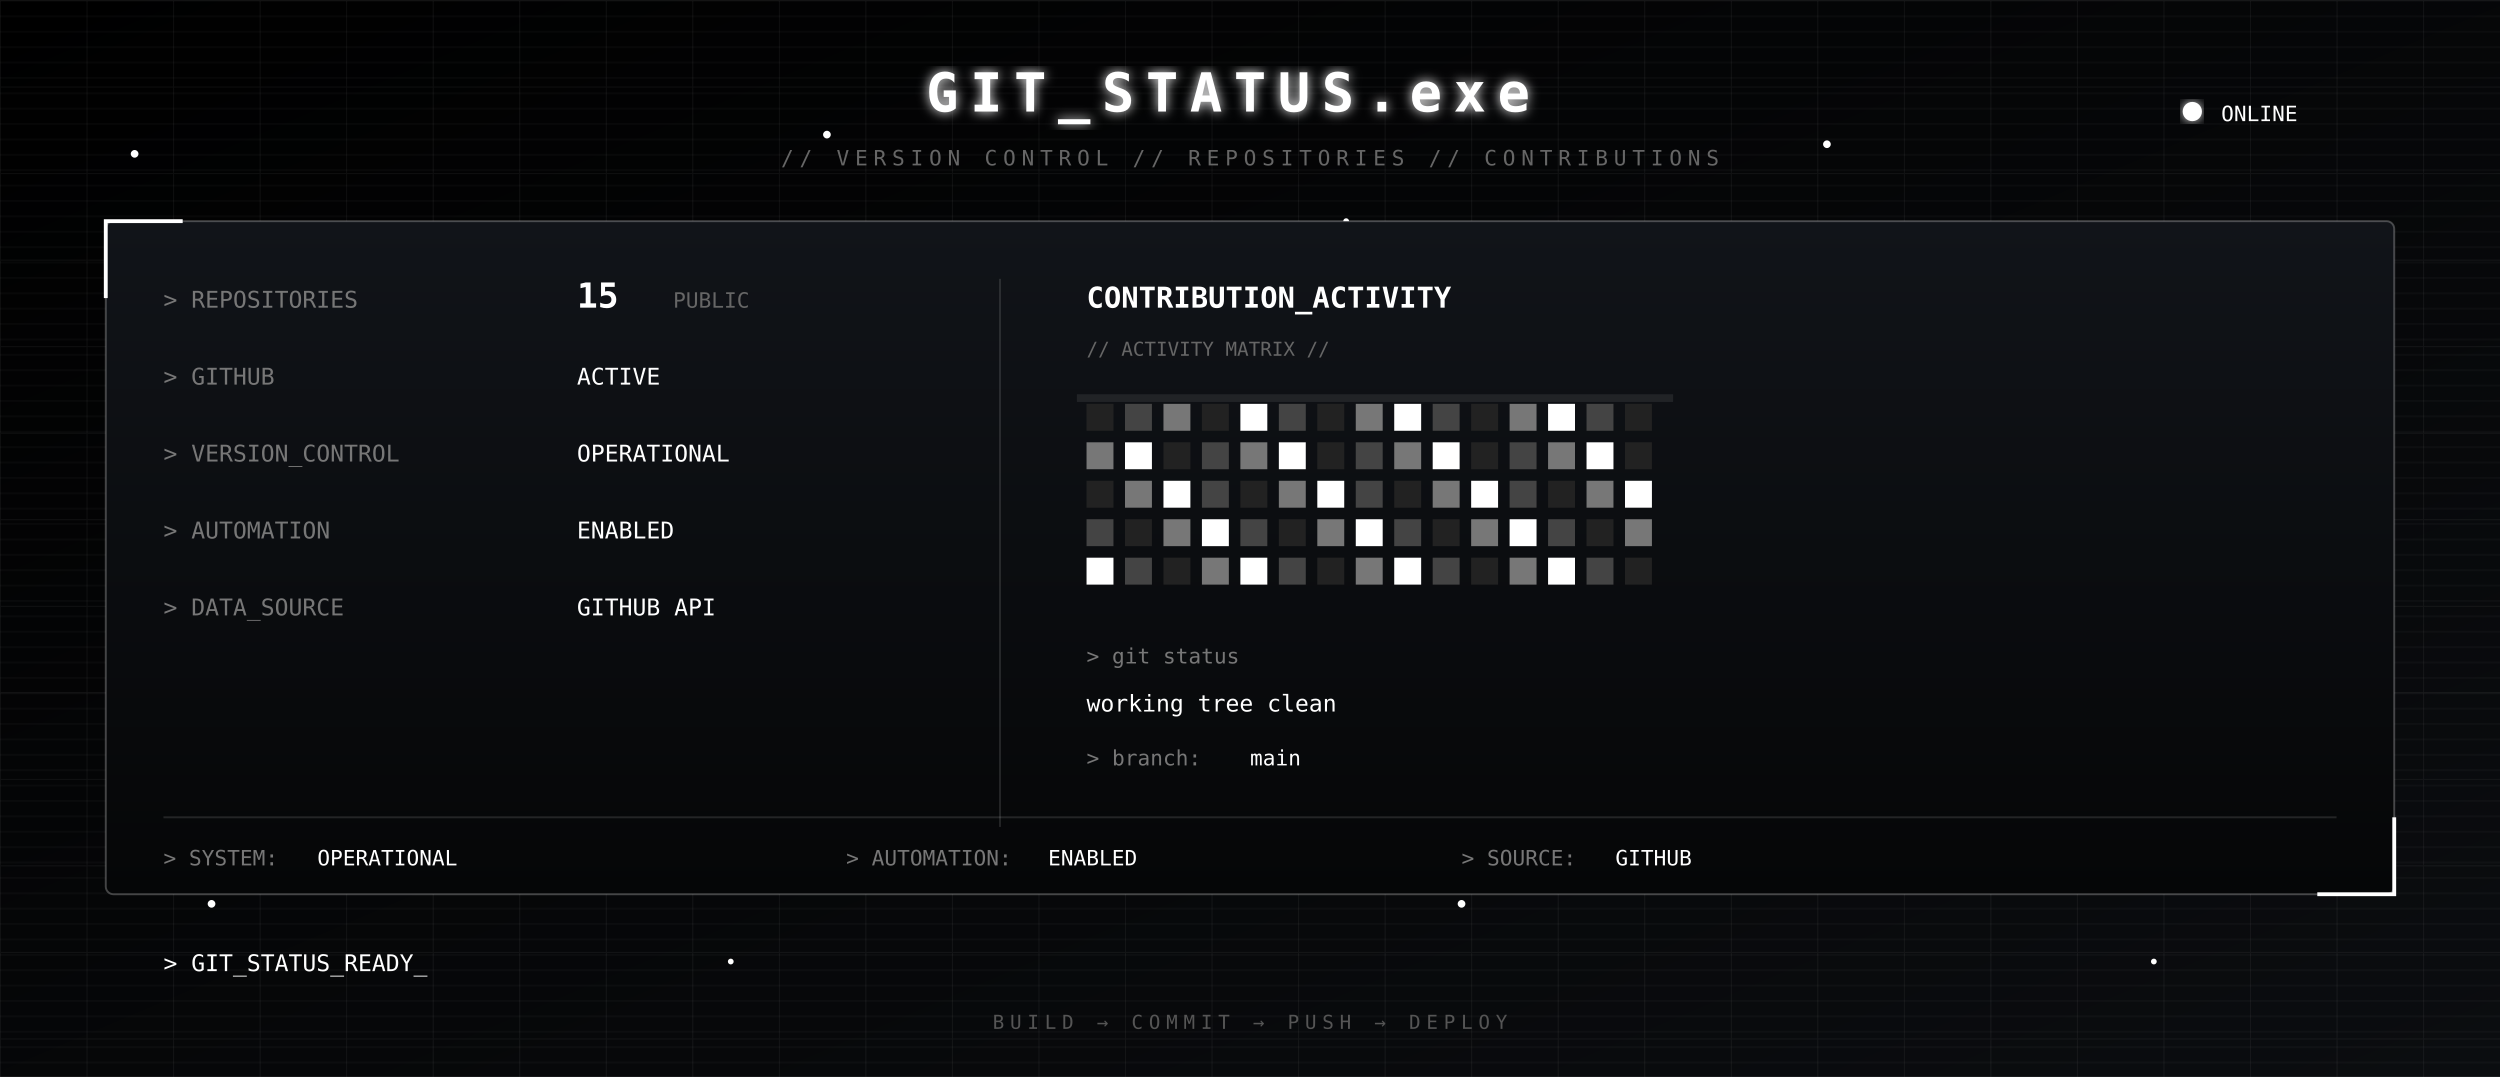
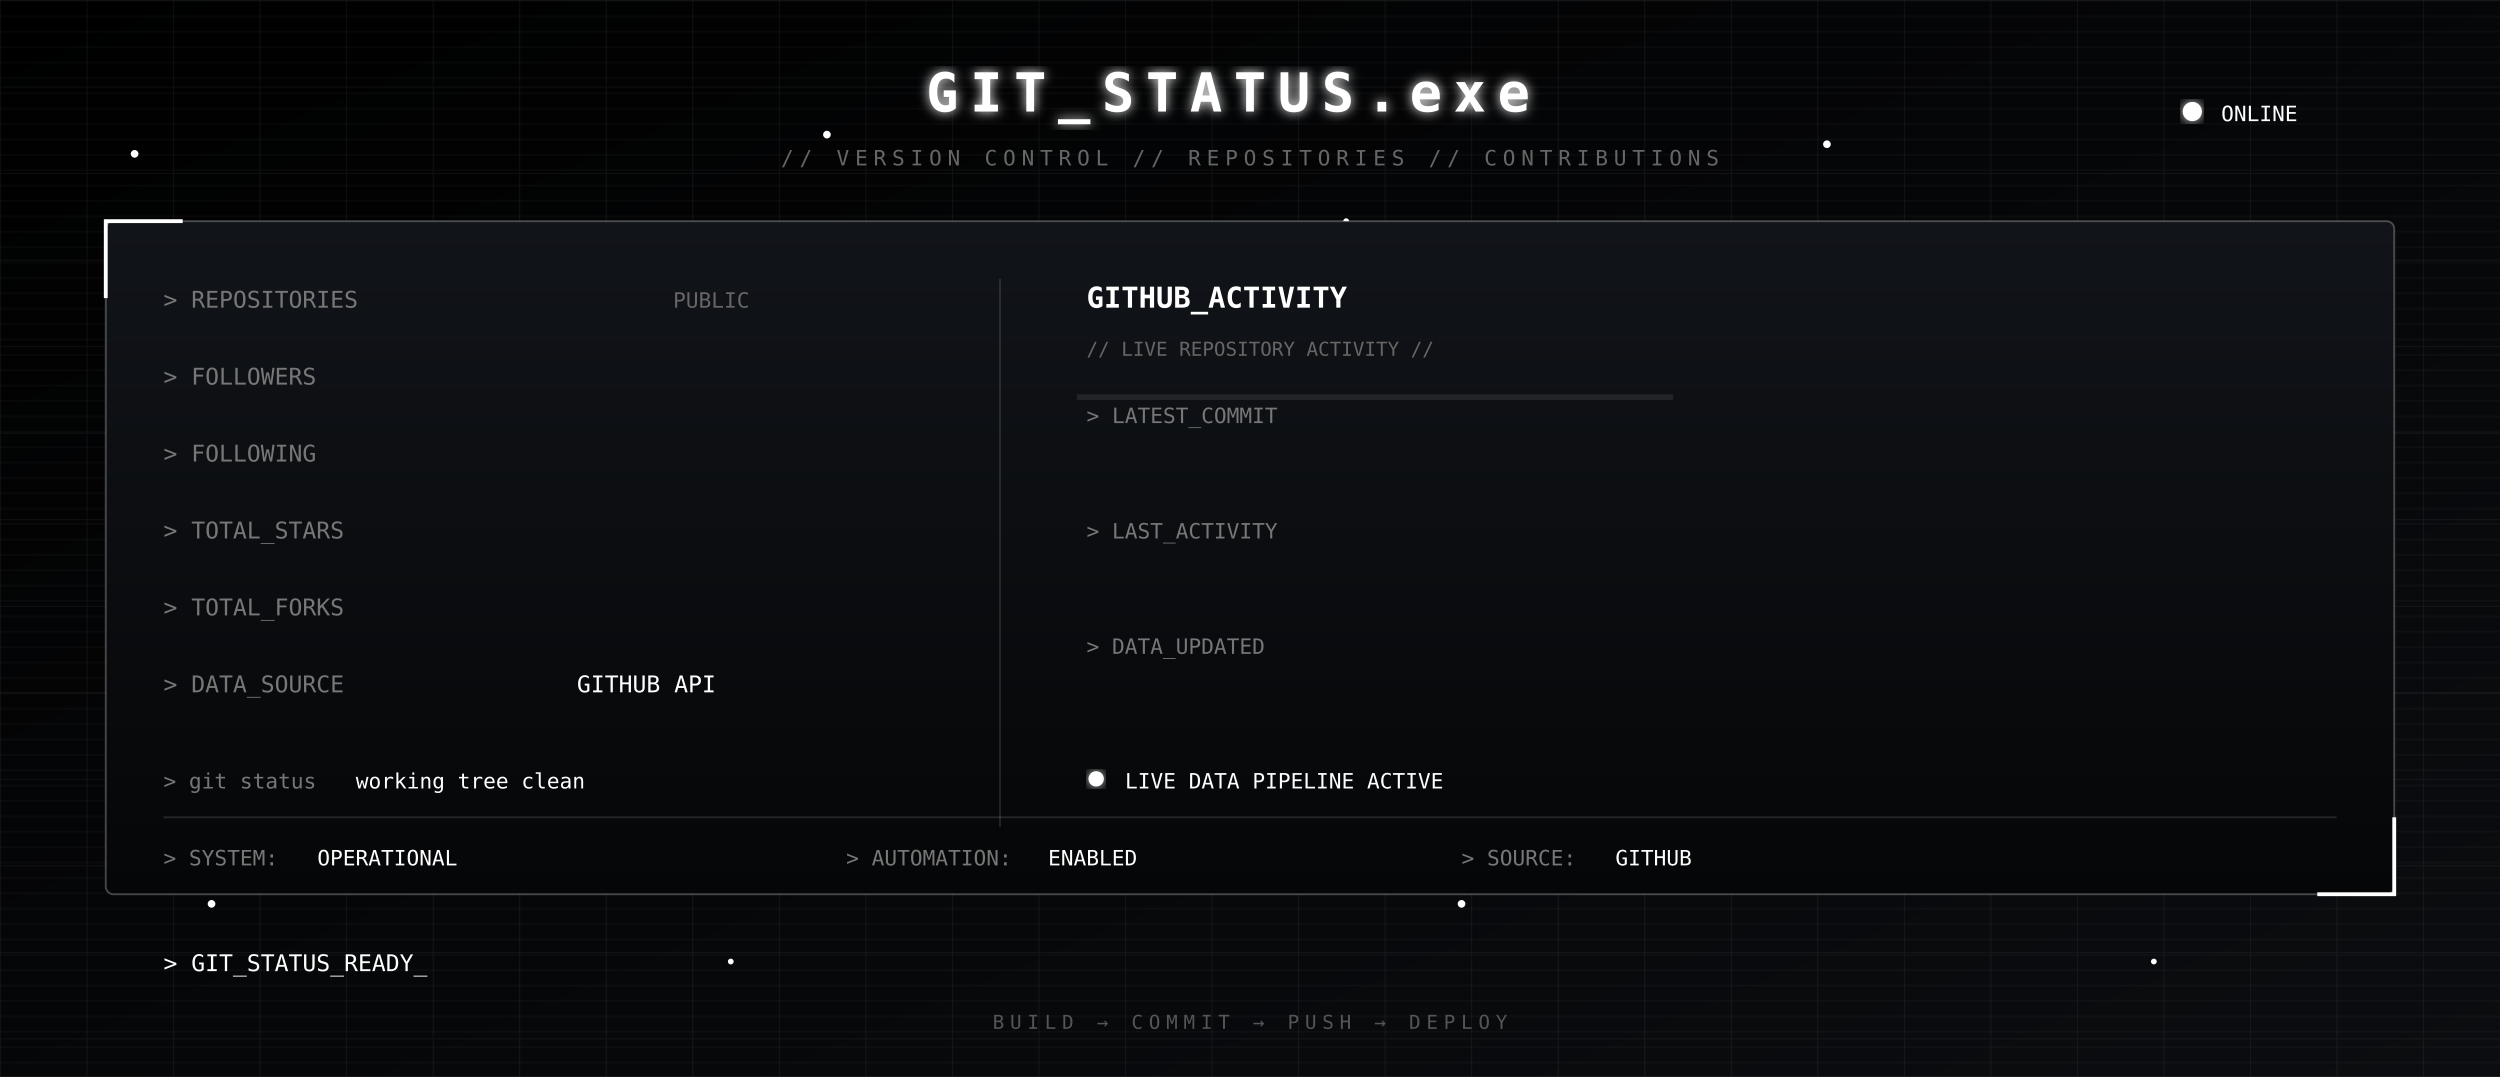
<svg xmlns="http://www.w3.org/2000/svg" width="1300" height="560" viewBox="0 0 1300 560">
  <defs>
    <linearGradient id="bg" x1="0" y1="0" x2="1" y2="1">
      <stop offset="0%" stop-color="#000000" />
      <stop offset="100%" stop-color="#0b0d10" />
    </linearGradient>
    <linearGradient id="panel" x1="0" y1="0" x2="0" y2="1">
      <stop offset="0%" stop-color="#111419" />
      <stop offset="100%" stop-color="#050607" />
    </linearGradient>
    <pattern id="grid" width="45" height="45" patternUnits="userSpaceOnUse">
      <path d="M45 0H0V45" fill="none" stroke="#ffffff" stroke-opacity=".05" stroke-width="1" />
    </pattern>
    <pattern id="scan" width="1" height="8" patternUnits="userSpaceOnUse">
      <rect width="1" height="1" fill="#ffffff" opacity=".025" />
    </pattern>
    <filter id="glow">
      <feGaussianBlur stdDeviation="3" result="blur" />
      <feMerge>
        <feMergeNode in="blur" />
        <feMergeNode in="SourceGraphic" />
      </feMerge>
    </filter>
  </defs>
  <rect width="1300" height="560" fill="url(#bg)" />
  <rect width="1300" height="560" fill="url(#grid)" />
  <rect width="1300" height="560" fill="url(#scan)" />
  <g fill="#ffffff">
    <circle cx="70" cy="80" r="2">
      <animate attributeName="opacity" values=".1;.9;.1" dur="3s" repeatCount="indefinite" />
    </circle>
    <circle cx="210" cy="130" r="1.5">
      <animate attributeName="cy" values="130;150;130" dur="4s" repeatCount="indefinite" />
    </circle>
    <circle cx="430" cy="70" r="2">
      <animate attributeName="opacity" values=".1;1;.1" dur="2.7s" repeatCount="indefinite" />
    </circle>
    <circle cx="700" cy="115" r="1.5">
      <animate attributeName="cy" values="115;135;115" dur="3.6s" repeatCount="indefinite" />
    </circle>
    <circle cx="950" cy="75" r="2">
      <animate attributeName="opacity" values=".2;1;.2" dur="3s" repeatCount="indefinite" />
    </circle>
    <circle cx="1190" cy="135" r="1.5">
      <animate attributeName="opacity" values=".1;.8;.1" dur="3.5s" repeatCount="indefinite" />
    </circle>
    <circle cx="110" cy="470" r="2">
      <animate attributeName="cy" values="470;450;470" dur="4s" repeatCount="indefinite" />
    </circle>
    <circle cx="380" cy="500" r="1.5">
      <animate attributeName="opacity" values=".2;1;.2" dur="3s" repeatCount="indefinite" />
    </circle>
    <circle cx="760" cy="470" r="2">
      <animate attributeName="cy" values="470;490;470" dur="3.7s" repeatCount="indefinite" />
    </circle>
    <circle cx="1120" cy="500" r="1.5">
      <animate attributeName="opacity" values=".1;.9;.1" dur="2.8s" repeatCount="indefinite" />
    </circle>
  </g>
  <text x="650" y="58" text-anchor="middle" fill="#ffffff" font-family="monospace" font-size="28" font-weight="bold" letter-spacing="6" filter="url(#glow)">

    GIT_STATUS.exe

    <animate attributeName="opacity" values="1;.55;1" dur="3s" repeatCount="indefinite" />
  </text>
  <text x="650" y="86" text-anchor="middle" fill="#666666" font-family="monospace" font-size="11" letter-spacing="3">

    // VERSION CONTROL // REPOSITORIES // CONTRIBUTIONS

  </text>
  <circle cx="1140" cy="58" r="5" fill="#ffffff" filter="url(#glow)">
    <animate attributeName="opacity" values="1;.2;1" dur="1.3s" repeatCount="indefinite" />
  </circle>
  <text x="1155" y="63" fill="#ffffff" font-family="monospace" font-size="11">

    ONLINE

  </text>
  <rect x="55" y="115" width="1190" height="350" rx="4" fill="url(#panel)" stroke="#ffffff" stroke-opacity=".25" />
  <path d="M55 155V115H95" stroke="#ffffff" stroke-width="2" fill="none" />
  <path d="M1205 465H1245V425" stroke="#ffffff" stroke-width="2" fill="none" />
  <text x="85" y="160" fill="#777777" font-family="monospace" font-size="12">

    &gt; REPOSITORIES

  </text>
  <text x="300" y="160" fill="#ffffff" font-family="monospace" font-size="18" font-weight="bold">

-     15
+     

  </text>
  <text x="350" y="160" fill="#666666" font-family="monospace" font-size="11">

    PUBLIC

  </text>
  <text x="85" y="200" fill="#777777" font-family="monospace" font-size="12">

-     &gt; GITHUB
- 
-   </text>
-   <text x="300" y="200" fill="#ffffff" font-family="monospace" font-size="12">
- 
-     ACTIVE
+     &gt; FOLLOWERS
+ 
+   </text>
+   <text x="300" y="200" fill="#ffffff" font-family="monospace" font-size="15" font-weight="bold">
+ 
+     

  </text>
  <text x="85" y="240" fill="#777777" font-family="monospace" font-size="12">

-     &gt; VERSION_CONTROL
- 
-   </text>
-   <text x="300" y="240" fill="#ffffff" font-family="monospace" font-size="12">
- 
-     OPERATIONAL
- 
-     <animate attributeName="opacity" values="1;.4;1" dur="2s" repeatCount="indefinite" />
+     &gt; FOLLOWING
+ 
+   </text>
+   <text x="300" y="240" fill="#ffffff" font-family="monospace" font-size="15" font-weight="bold">
+ 
+     
+ 
  </text>
  <text x="85" y="280" fill="#777777" font-family="monospace" font-size="12">

-     &gt; AUTOMATION
- 
-   </text>
-   <text x="300" y="280" fill="#ffffff" font-family="monospace" font-size="12">
- 
-     ENABLED
+     &gt; TOTAL_STARS
+ 
+   </text>
+   <text x="300" y="280" fill="#ffffff" font-family="monospace" font-size="15" font-weight="bold">
+ 
+     

  </text>
  <text x="85" y="320" fill="#777777" font-family="monospace" font-size="12">

+     &gt; TOTAL_FORKS
+ 
+   </text>
+   <text x="300" y="320" fill="#ffffff" font-family="monospace" font-size="15" font-weight="bold">
+ 
+     
+ 
+   </text>
+   <text x="85" y="360" fill="#777777" font-family="monospace" font-size="12">
+ 
    &gt; DATA_SOURCE

  </text>
-   <text x="300" y="320" fill="#ffffff" font-family="monospace" font-size="12">
+   <text x="300" y="360" fill="#ffffff" font-family="monospace" font-size="12">

    GITHUB API

  </text>
  <line x1="520" y1="145" x2="520" y2="430" stroke="#ffffff" stroke-opacity=".12" />
  <text x="565" y="160" fill="#ffffff" font-family="monospace" font-size="15" font-weight="bold">

-     CONTRIBUTION_ACTIVITY
+     GITHUB_ACTIVITY

  </text>
  <text x="565" y="185" fill="#666666" font-family="monospace" font-size="10">

-     // ACTIVITY MATRIX //
- 
-   </text>
-   <g transform="translate(565,210)">
-     <rect x="0" y="0" width="14" height="14" fill="#222" />
-     <rect x="20" y="0" width="14" height="14" fill="#444" />
-     <rect x="40" y="0" width="14" height="14" fill="#777" />
-     <rect x="60" y="0" width="14" height="14" fill="#222" />
-     <rect x="80" y="0" width="14" height="14" fill="#ffffff" />
-     <rect x="100" y="0" width="14" height="14" fill="#444" />
-     <rect x="120" y="0" width="14" height="14" fill="#222" />
-     <rect x="140" y="0" width="14" height="14" fill="#777" />
-     <rect x="160" y="0" width="14" height="14" fill="#ffffff" />
-     <rect x="180" y="0" width="14" height="14" fill="#444" />
-     <rect x="200" y="0" width="14" height="14" fill="#222" />
-     <rect x="220" y="0" width="14" height="14" fill="#777" />
-     <rect x="240" y="0" width="14" height="14" fill="#ffffff" />
-     <rect x="260" y="0" width="14" height="14" fill="#444" />
-     <rect x="280" y="0" width="14" height="14" fill="#222" />
-     <rect x="0" y="20" width="14" height="14" fill="#777" />
-     <rect x="20" y="20" width="14" height="14" fill="#ffffff" />
-     <rect x="40" y="20" width="14" height="14" fill="#222" />
-     <rect x="60" y="20" width="14" height="14" fill="#444" />
-     <rect x="80" y="20" width="14" height="14" fill="#777" />
-     <rect x="100" y="20" width="14" height="14" fill="#ffffff" />
-     <rect x="120" y="20" width="14" height="14" fill="#222" />
-     <rect x="140" y="20" width="14" height="14" fill="#444" />
-     <rect x="160" y="20" width="14" height="14" fill="#777" />
-     <rect x="180" y="20" width="14" height="14" fill="#ffffff" />
-     <rect x="200" y="20" width="14" height="14" fill="#222" />
-     <rect x="220" y="20" width="14" height="14" fill="#444" />
-     <rect x="240" y="20" width="14" height="14" fill="#777" />
-     <rect x="260" y="20" width="14" height="14" fill="#ffffff" />
-     <rect x="280" y="20" width="14" height="14" fill="#222" />
-     <rect x="0" y="40" width="14" height="14" fill="#222" />
-     <rect x="20" y="40" width="14" height="14" fill="#777" />
-     <rect x="40" y="40" width="14" height="14" fill="#ffffff" />
-     <rect x="60" y="40" width="14" height="14" fill="#444" />
-     <rect x="80" y="40" width="14" height="14" fill="#222" />
-     <rect x="100" y="40" width="14" height="14" fill="#777" />
-     <rect x="120" y="40" width="14" height="14" fill="#ffffff" />
-     <rect x="140" y="40" width="14" height="14" fill="#444" />
-     <rect x="160" y="40" width="14" height="14" fill="#222" />
-     <rect x="180" y="40" width="14" height="14" fill="#777" />
-     <rect x="200" y="40" width="14" height="14" fill="#ffffff" />
-     <rect x="220" y="40" width="14" height="14" fill="#444" />
-     <rect x="240" y="40" width="14" height="14" fill="#222" />
-     <rect x="260" y="40" width="14" height="14" fill="#777" />
-     <rect x="280" y="40" width="14" height="14" fill="#ffffff" />
-     <rect x="0" y="60" width="14" height="14" fill="#444" />
-     <rect x="20" y="60" width="14" height="14" fill="#222" />
-     <rect x="40" y="60" width="14" height="14" fill="#777" />
-     <rect x="60" y="60" width="14" height="14" fill="#ffffff" />
-     <rect x="80" y="60" width="14" height="14" fill="#444" />
-     <rect x="100" y="60" width="14" height="14" fill="#222" />
-     <rect x="120" y="60" width="14" height="14" fill="#777" />
-     <rect x="140" y="60" width="14" height="14" fill="#ffffff" />
-     <rect x="160" y="60" width="14" height="14" fill="#444" />
-     <rect x="180" y="60" width="14" height="14" fill="#222" />
-     <rect x="200" y="60" width="14" height="14" fill="#777" />
-     <rect x="220" y="60" width="14" height="14" fill="#ffffff" />
-     <rect x="240" y="60" width="14" height="14" fill="#444" />
-     <rect x="260" y="60" width="14" height="14" fill="#222" />
-     <rect x="280" y="60" width="14" height="14" fill="#777" />
-     <rect x="0" y="80" width="14" height="14" fill="#ffffff" />
-     <rect x="20" y="80" width="14" height="14" fill="#444" />
-     <rect x="40" y="80" width="14" height="14" fill="#222" />
-     <rect x="60" y="80" width="14" height="14" fill="#777" />
-     <rect x="80" y="80" width="14" height="14" fill="#ffffff" />
-     <rect x="100" y="80" width="14" height="14" fill="#444" />
-     <rect x="120" y="80" width="14" height="14" fill="#222" />
-     <rect x="140" y="80" width="14" height="14" fill="#777" />
-     <rect x="160" y="80" width="14" height="14" fill="#ffffff" />
-     <rect x="180" y="80" width="14" height="14" fill="#444" />
-     <rect x="200" y="80" width="14" height="14" fill="#222" />
-     <rect x="220" y="80" width="14" height="14" fill="#777" />
-     <rect x="240" y="80" width="14" height="14" fill="#ffffff" />
-     <rect x="260" y="80" width="14" height="14" fill="#444" />
-     <rect x="280" y="80" width="14" height="14" fill="#222" />
-   </g>
-   <rect x="560" y="205" width="310" height="4" fill="#ffffff" opacity=".08">
+     // LIVE REPOSITORY ACTIVITY //
+ 
+   </text>
+   <text x="565" y="220" fill="#777777" font-family="monospace" font-size="11">
+ 
+     &gt; LATEST_COMMIT
+ 
+   </text>
+   <text x="565" y="245" fill="#ffffff" font-family="monospace" font-size="12">
+ 
+     
+ 
+   </text>
+   <text x="565" y="280" fill="#777777" font-family="monospace" font-size="11">
+ 
+     &gt; LAST_ACTIVITY
+ 
+   </text>
+   <text x="565" y="305" fill="#ffffff" font-family="monospace" font-size="12">
+ 
+     
+ 
+   </text>
+   <text x="565" y="340" fill="#777777" font-family="monospace" font-size="11">
+ 
+     &gt; DATA_UPDATED
+ 
+   </text>
+   <text x="565" y="365" fill="#ffffff" font-family="monospace" font-size="12">
+ 
+     
+ 
+   </text>
+   <circle cx="570" cy="405" r="4" fill="#ffffff" filter="url(#glow)">
+     <animate attributeName="opacity" values="1;.2;1" dur="1.5s" repeatCount="indefinite" />
+   </circle>
+   <text x="585" y="410" fill="#ffffff" font-family="monospace" font-size="11">
+ 
+     LIVE DATA PIPELINE ACTIVE
+ 
+   </text>
+   <rect x="560" y="205" width="310" height="3" fill="#ffffff" opacity=".08">
    <animate attributeName="y" values="205;305;405;205" dur="4s" repeatCount="indefinite" />
  </rect>
-   <text x="565" y="345" fill="#777777" font-family="monospace" font-size="11">
+   <text x="85" y="410" fill="#777777" font-family="monospace" font-size="11">

    &gt; git status

  </text>
-   <text x="565" y="370" fill="#ffffff" font-family="monospace" font-size="12">
+   <text x="185" y="410" fill="#ffffff" font-family="monospace" font-size="11">

    working tree clean
- 
-   </text>
-   <text x="565" y="398" fill="#777777" font-family="monospace" font-size="11">
- 
-     &gt; branch:
- 
-   </text>
-   <text x="650" y="398" fill="#ffffff" font-family="monospace" font-size="11">
- 
-     main

  </text>
  <line x1="85" y1="425" x2="1215" y2="425" stroke="#ffffff" stroke-opacity=".12" />
  <text x="85" y="450" fill="#777777" font-family="monospace" font-size="11">

    &gt; SYSTEM:

  </text>
  <text x="165" y="450" fill="#ffffff" font-family="monospace" font-size="11">

    OPERATIONAL

  </text>
  <text x="440" y="450" fill="#777777" font-family="monospace" font-size="11">

    &gt; AUTOMATION:

  </text>
  <text x="545" y="450" fill="#ffffff" font-family="monospace" font-size="11">

    ENABLED

  </text>
  <text x="760" y="450" fill="#777777" font-family="monospace" font-size="11">

    &gt; SOURCE:

  </text>
  <text x="840" y="450" fill="#ffffff" font-family="monospace" font-size="11">

    GITHUB

  </text>
  <text x="85" y="505" fill="#ffffff" font-family="monospace" font-size="12">

    &gt; GIT_STATUS_READY_

    <animate attributeName="opacity" values="1;0;1" dur="1s" repeatCount="indefinite" />
  </text>
  <text x="650" y="535" text-anchor="middle" fill="#555555" font-family="monospace" font-size="10" letter-spacing="3">

    BUILD → COMMIT → PUSH → DEPLOY

  </text>
</svg>
